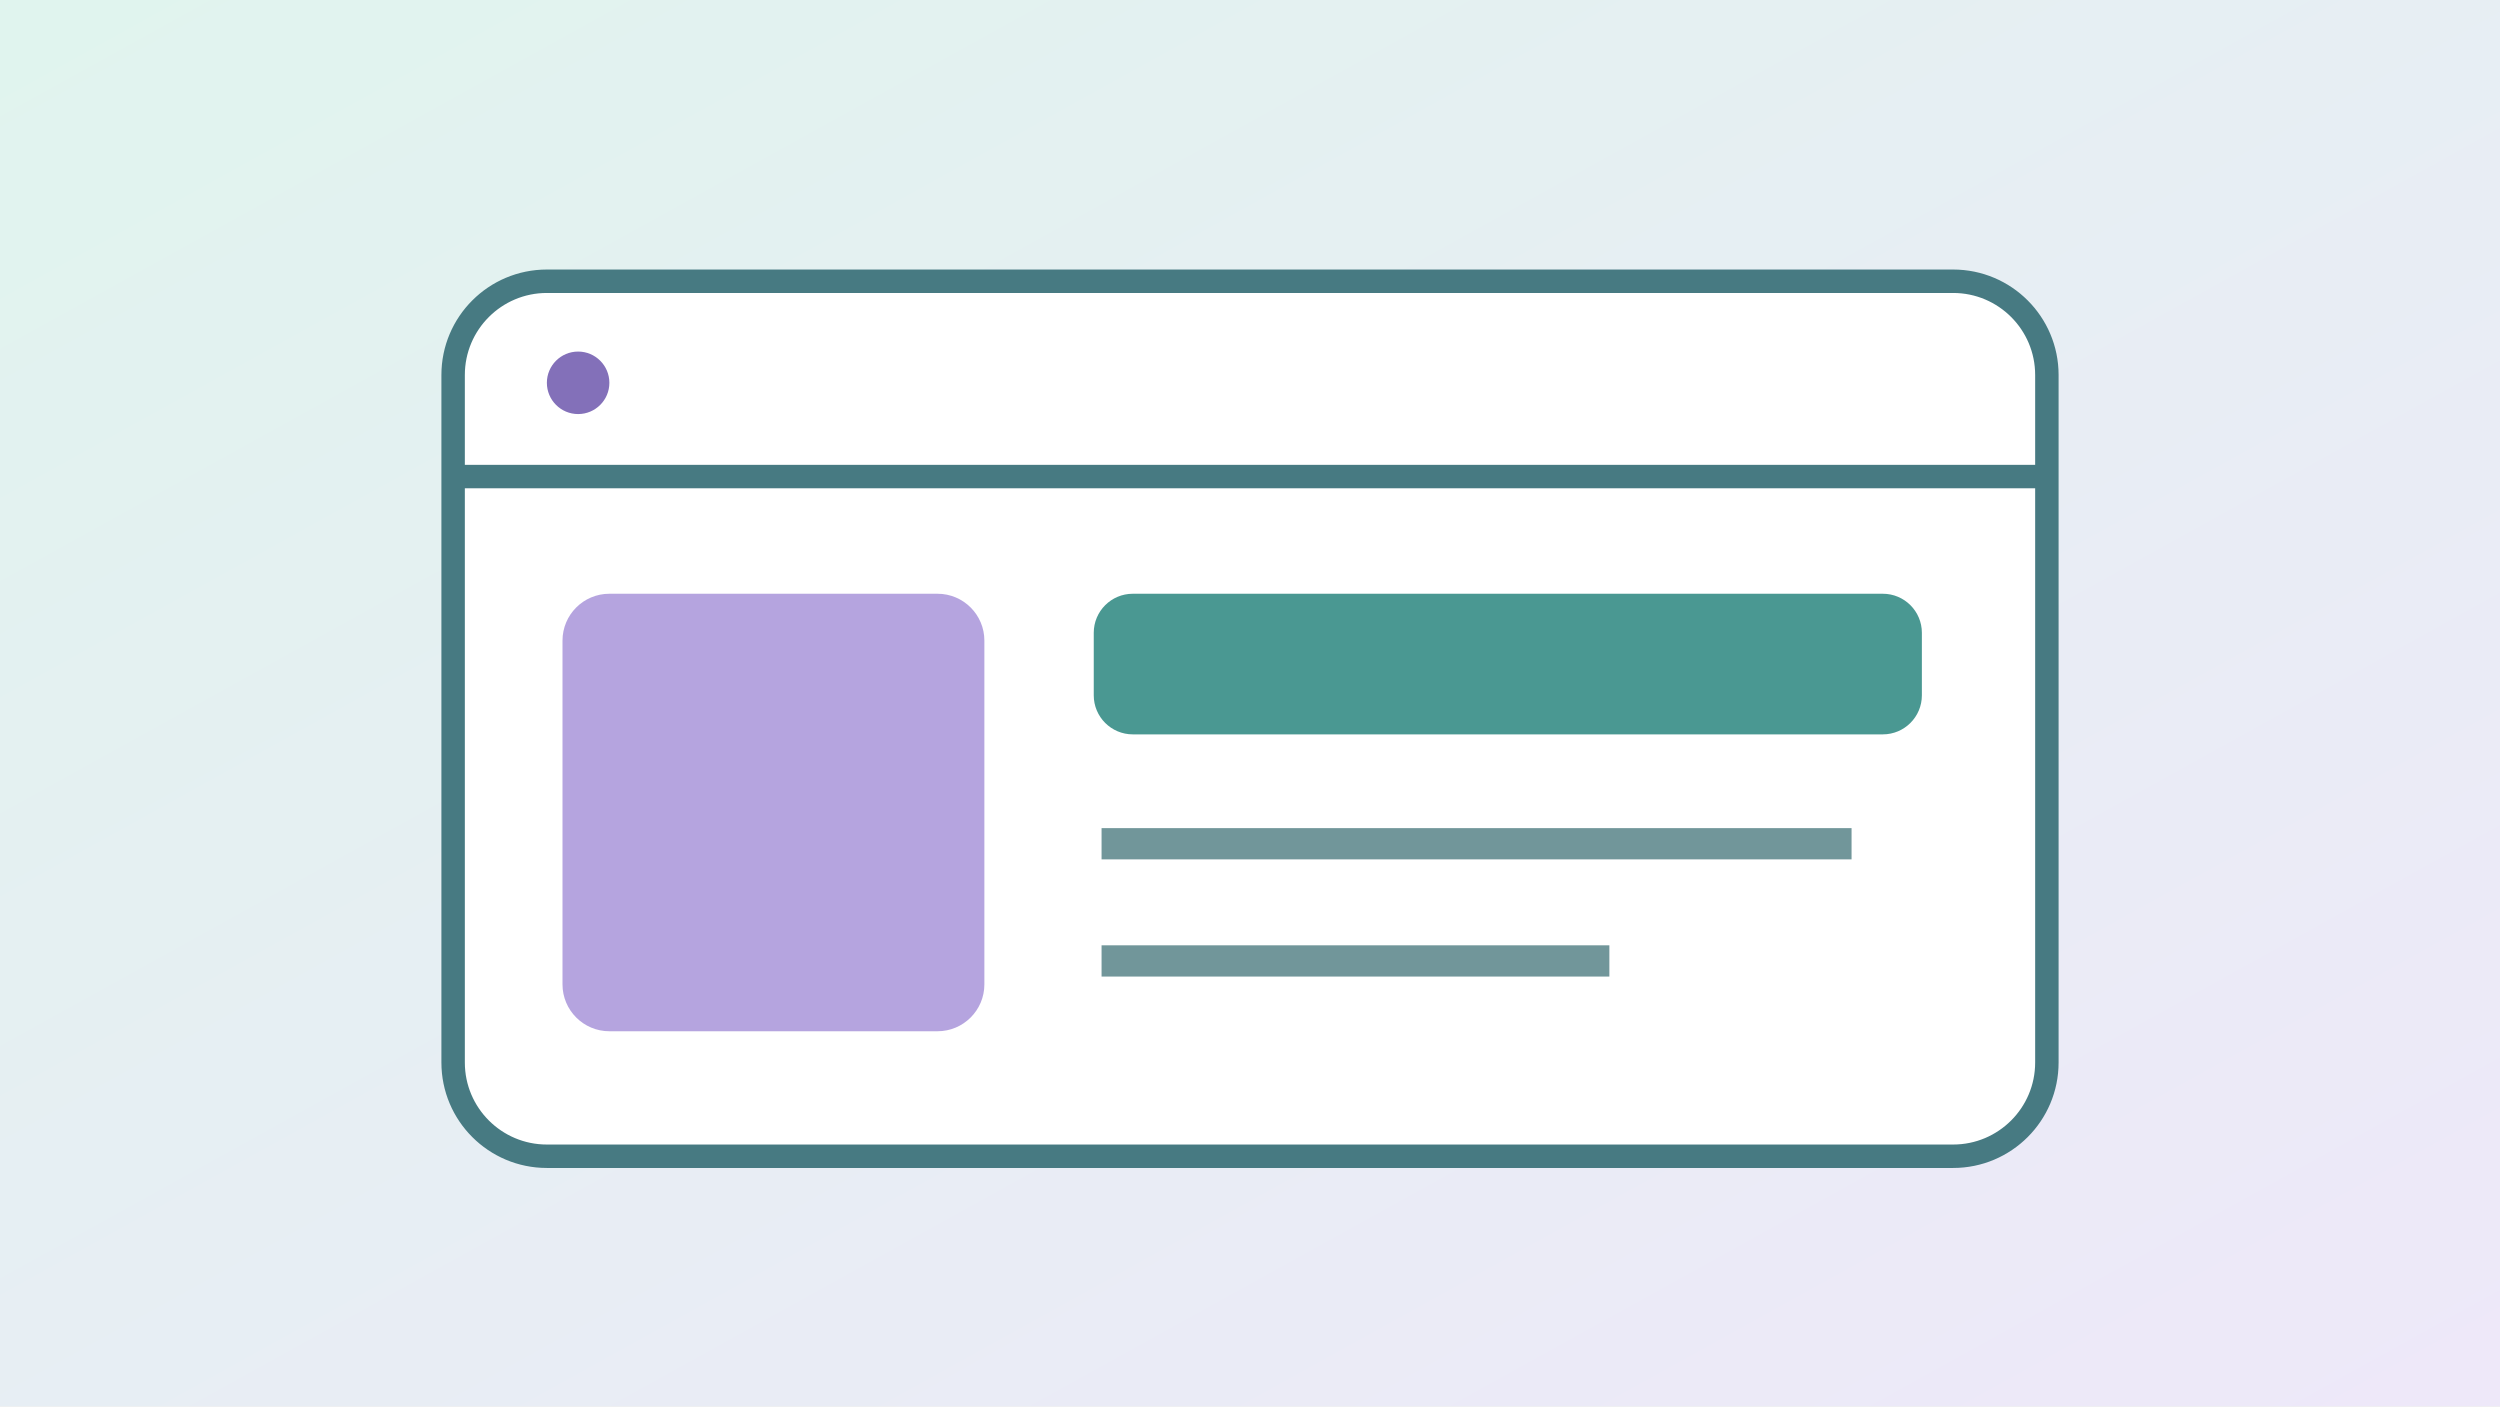
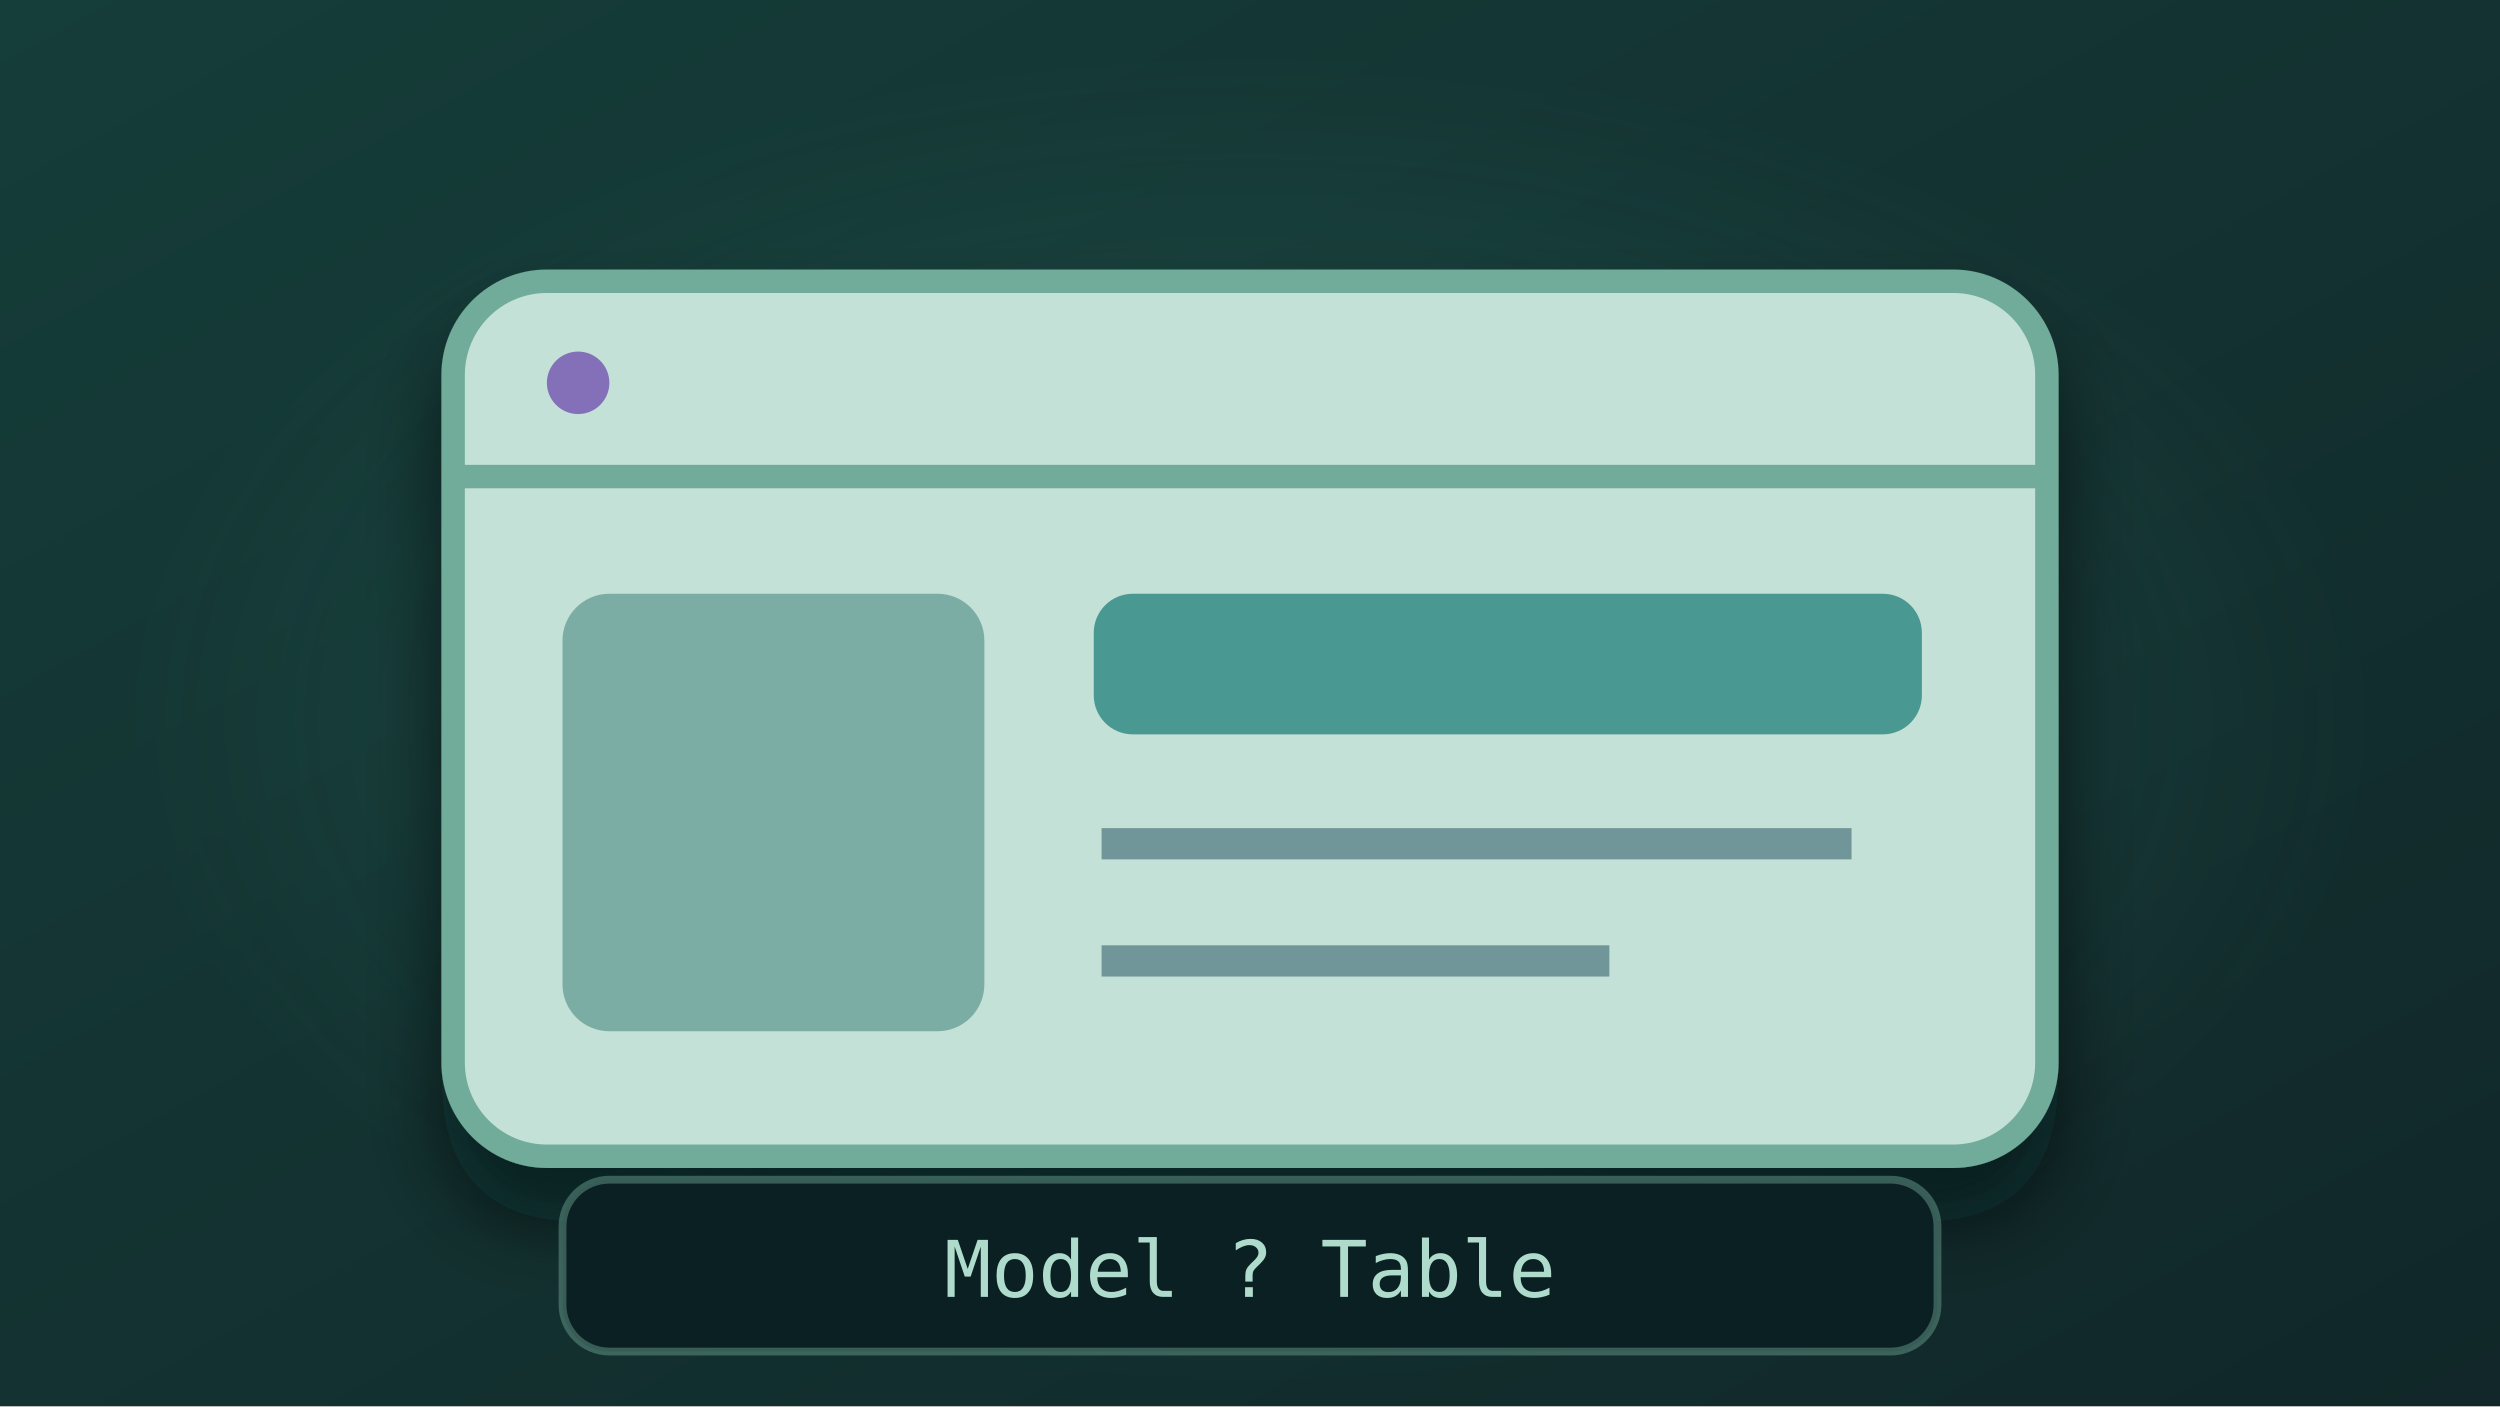
<svg xmlns="http://www.w3.org/2000/svg" viewBox="0 0 320 180" width="320" height="180">
  <defs>
    <linearGradient id="bg" x2="1" y2="1">
-       <stop stop-color="#e0f4ee" />
-       <stop offset="1" stop-color="#eee8f9" />
+       <stop stop-color="#153d39" />
+       <stop offset="1" stop-color="#112729" />
    </linearGradient>
+     <filter id="depth" x="-35%" y="-35%" width="170%" height="180%">
+       <feDropShadow dx="0" dy="7" stdDeviation="5" flood-color="#020b0d" flood-opacity=".6" />
+     </filter>
+     <radialGradient id="halo">
+       <stop stop-color="#5aceb5" stop-opacity=".18" />
+       <stop offset="1" stop-color="#5aceb5" stop-opacity="0" />
+     </radialGradient>
  </defs>
  <rect width="320" height="180" fill="url(#bg)" />
-   <rect x="58" y="36" width="204" height="112" rx="12" fill="#fff" stroke="#477a82" stroke-width="3" />
-   <path d="M58 61h204" stroke="#477a82" stroke-width="3" />
-   <circle cx="74" cy="49" r="4" fill="#8370b9" />
-   <rect x="72" y="76" width="54" height="56" rx="6" fill="#b5a4df" />
-   <rect x="140" y="76" width="106" height="18" rx="5" fill="#4a9892" />
-   <path d="M141 108h96m-96 15h65" stroke="#71969a" stroke-width="4" />
+   <ellipse cx="160" cy="92" rx="145" ry="85" fill="url(#halo)" />
+   <g filter="url(#depth)">
+     <rect x="58" y="36" width="204" height="112" rx="12" fill="#c4e1d7" stroke="#71ac9a" stroke-width="3" />
+     <path d="M58 61h204" stroke="#71ac9a" stroke-width="3" />
+     <circle cx="74" cy="49" r="4" fill="#8370b9" />
+     <rect x="72" y="76" width="54" height="56" rx="6" fill="#7bada4" />
+     <rect x="140" y="76" width="106" height="18" rx="5" fill="#4a9892" />
+     <path d="M141 108h96m-96 15h65" stroke="#71969a" stroke-width="4" />
+   </g>
+   <rect x="72" y="151" width="176" height="22" rx="6" fill="#0b2022" stroke="#5e9083" stroke-opacity=".55" />
+   <text x="160" y="166" text-anchor="middle" font-family="Consolas,monospace" font-size="10" fill="#aedbcb">Model ? Table</text>
</svg>
